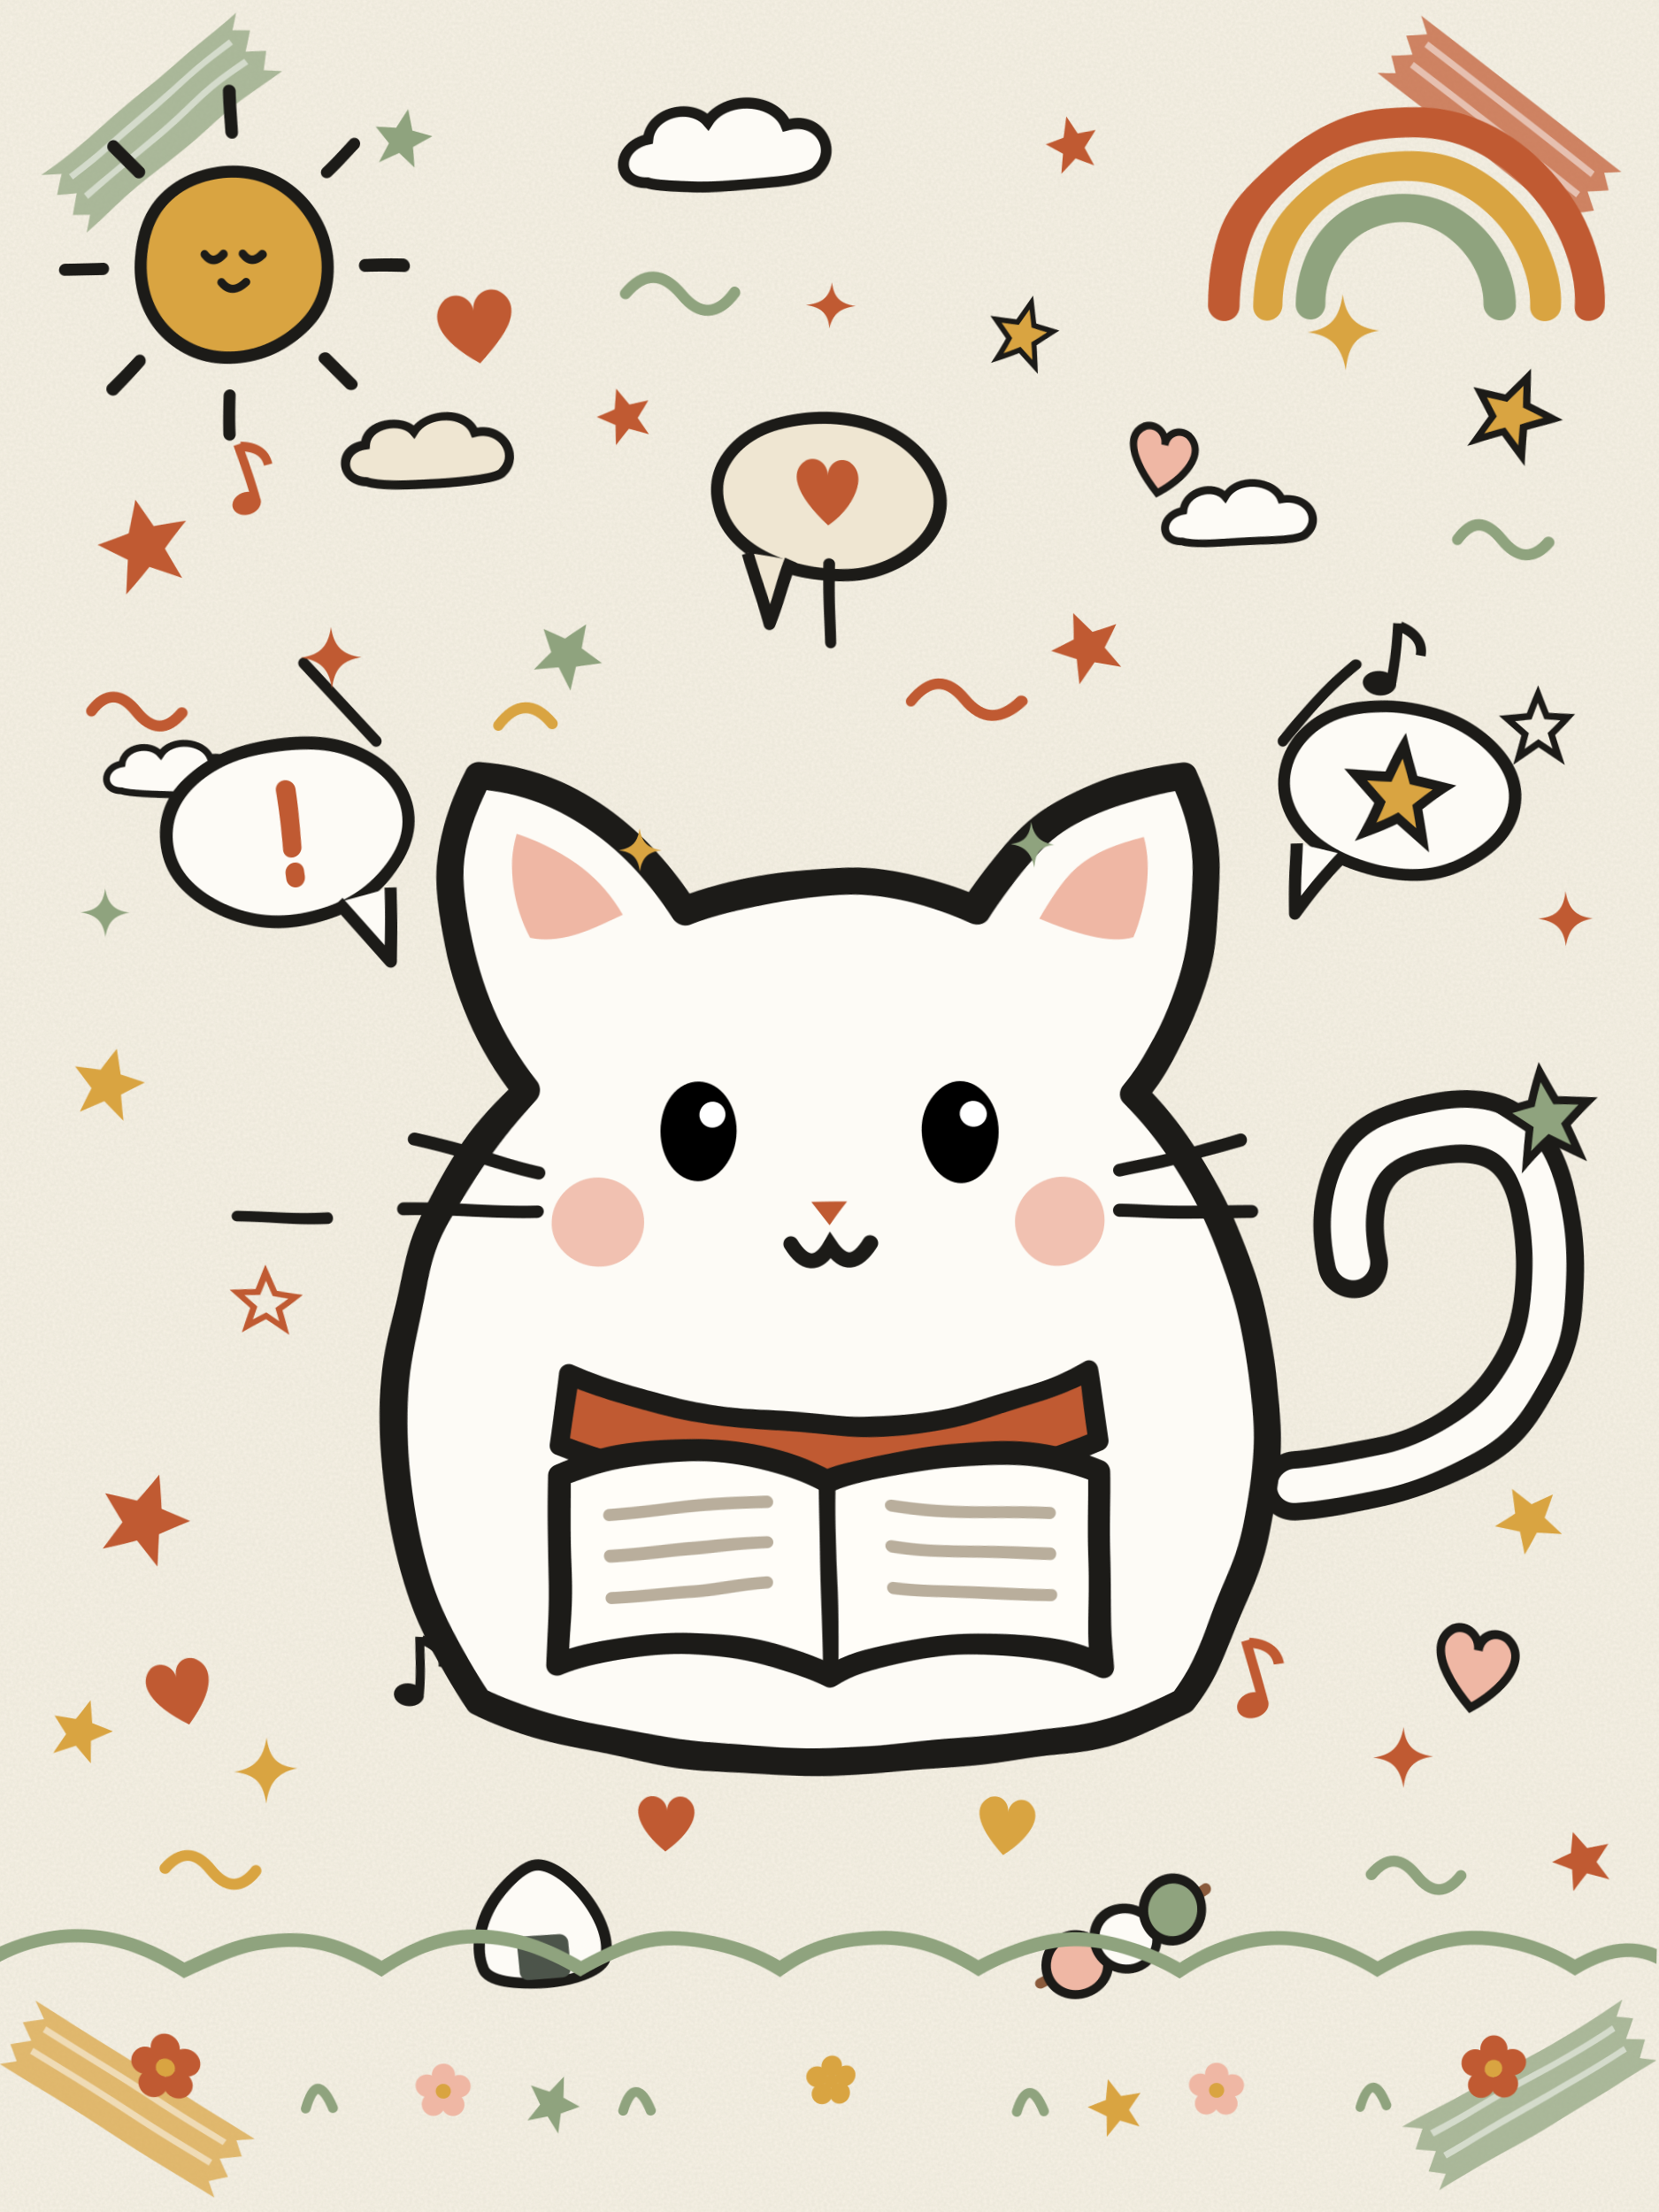
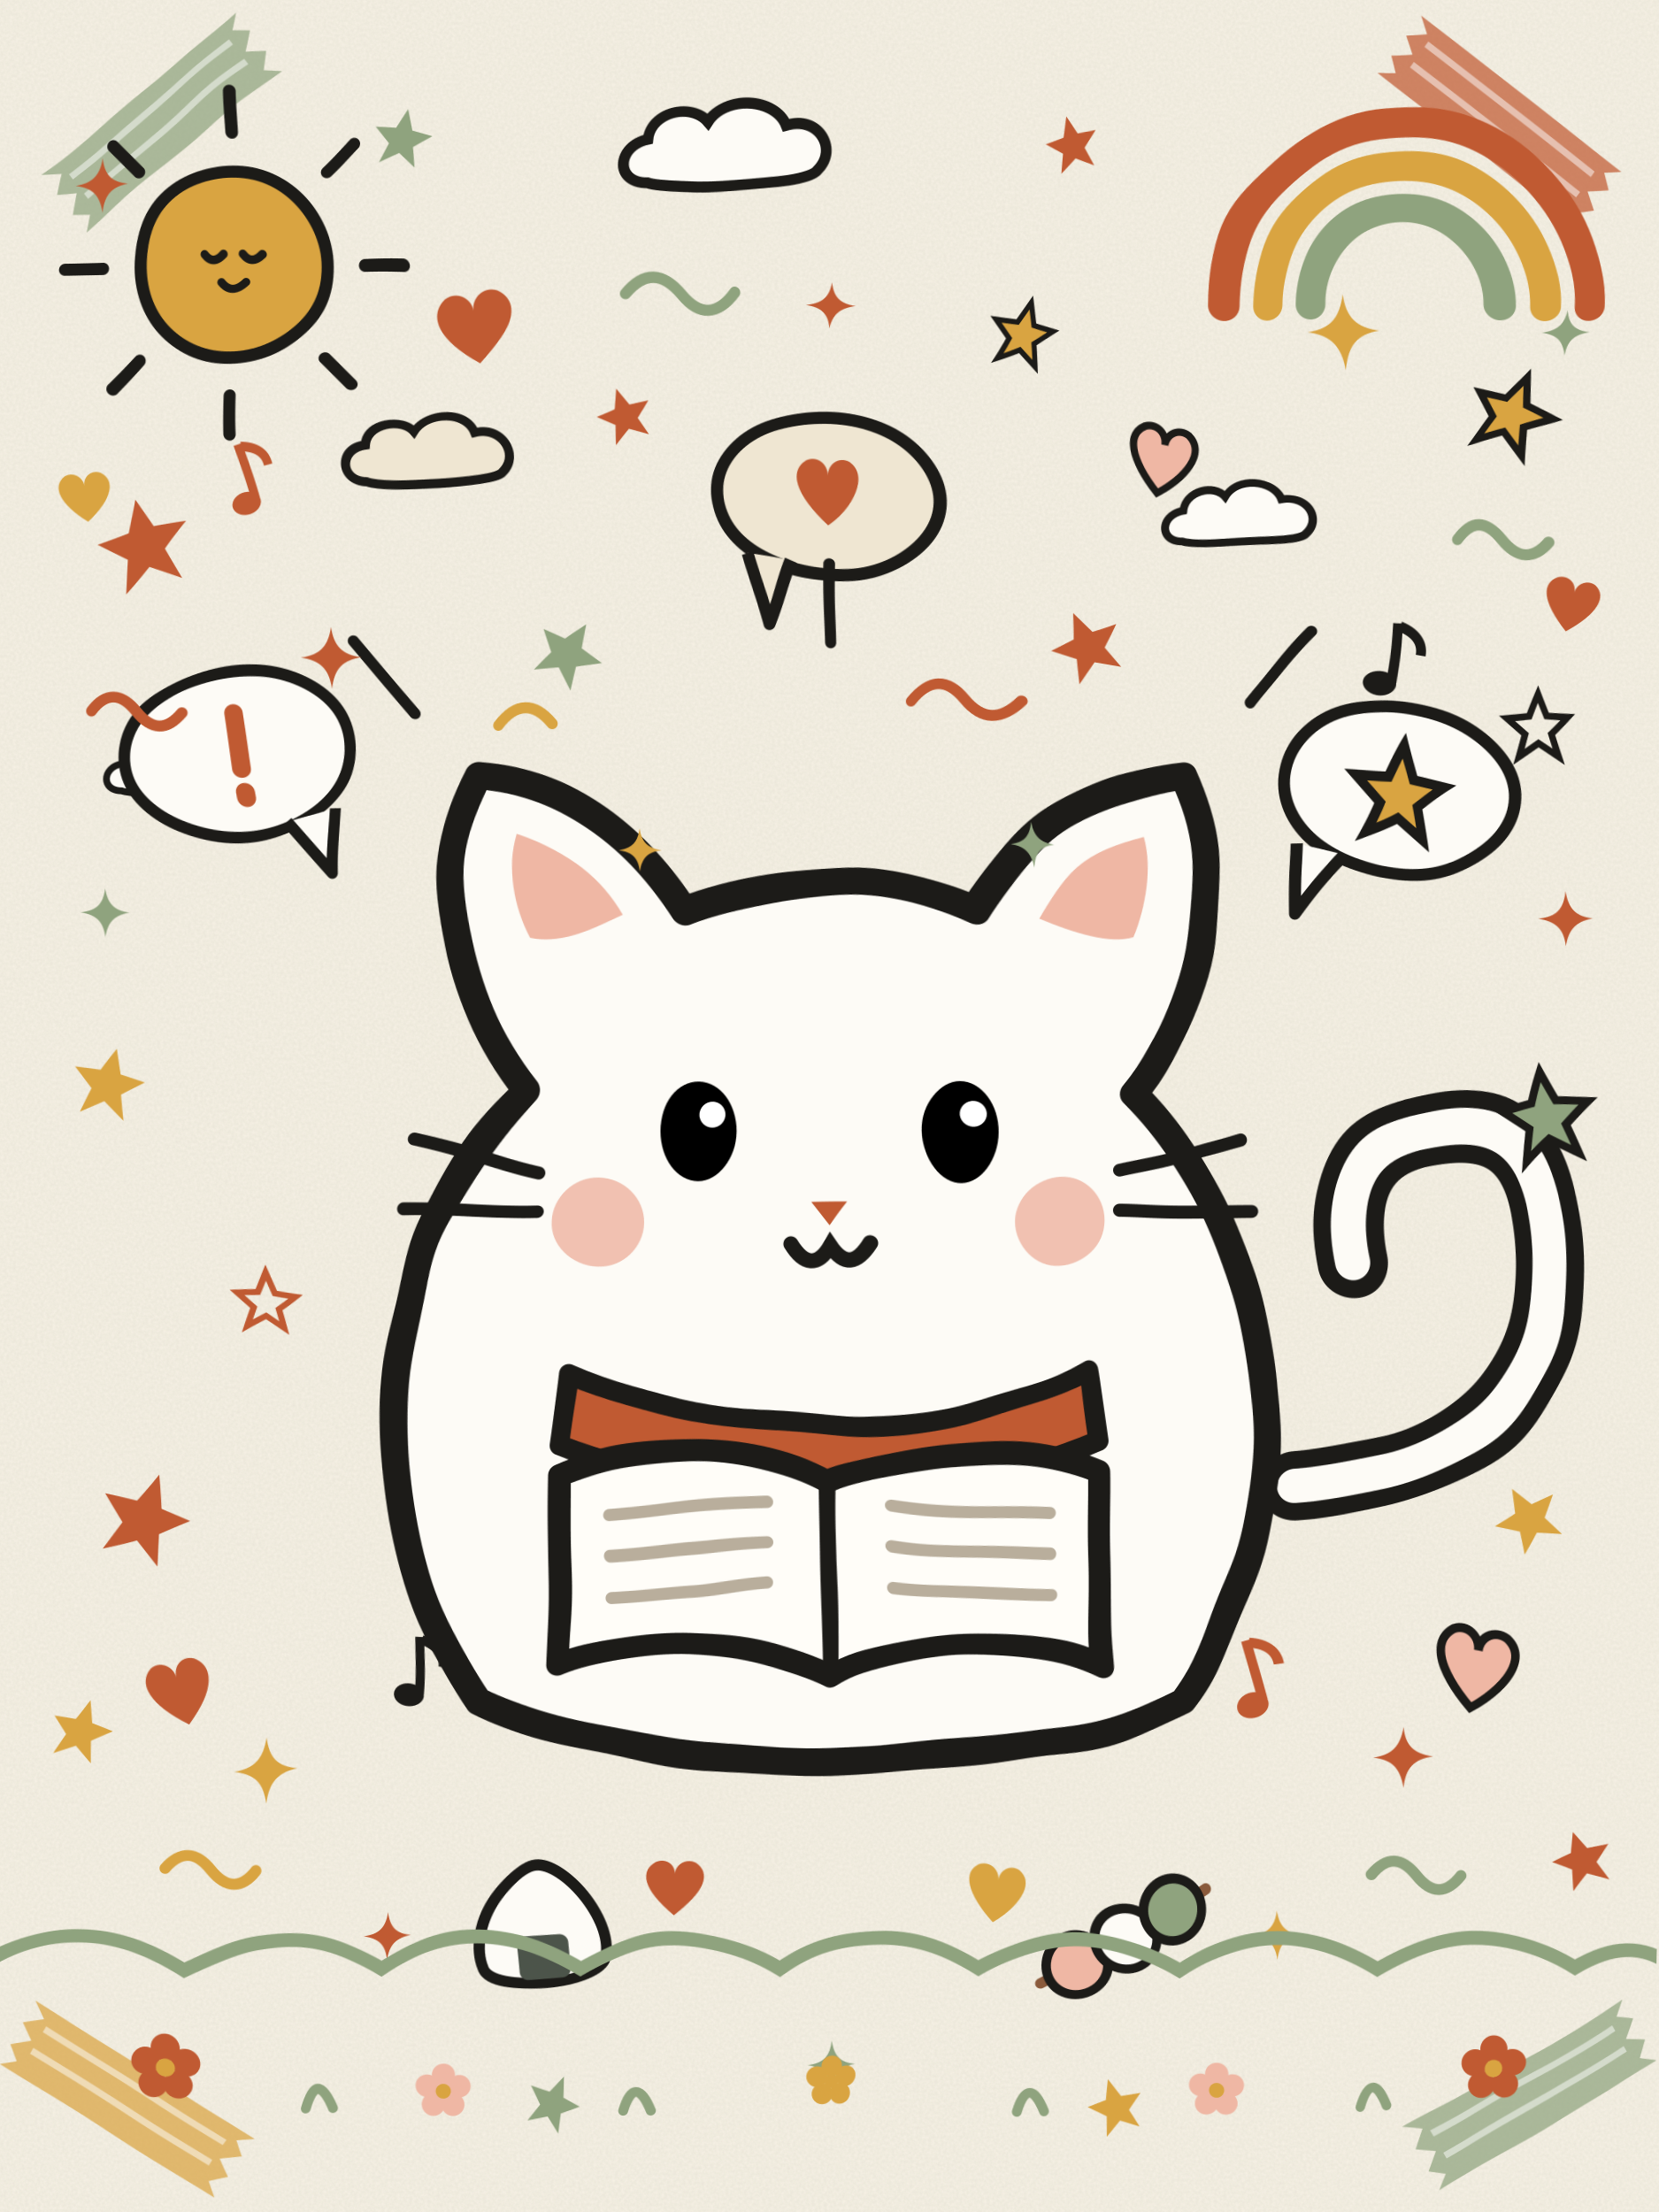
<svg xmlns="http://www.w3.org/2000/svg" width="600" height="800" viewBox="0 0 600 800">
  <defs>
    <filter id="wob" x="-8%" y="-8%" width="116%" height="116%">
      <feTurbulence type="fractalNoise" baseFrequency="0.016" numOctaves="2" seed="11" result="n" />
      <feDisplacementMap in="SourceGraphic" in2="n" scale="5" />
    </filter>
    <filter id="grain">
      <feTurbulence type="fractalNoise" baseFrequency="0.9" numOctaves="2" seed="3" />
      <feColorMatrix type="matrix" values="0 0 0 0 0.11  0 0 0 0 0.106  0 0 0 0 0.094  0 0 0 0.5 0" />
    </filter>
    <path id="star" d="M0,-14 L4,-4 L14,-3 L6,4 L9,14 L0,8 L-9,14 L-6,4 L-14,-3 L-4,-4 Z" />
    <path id="spark" d="M0,-11 C1,-4 4,-1 11,0 C4,1 1,4 0,11 C-1,4 -4,1 -11,0 C-4,-1 -1,-4 0,-11 Z" />
    <path id="heart" d="M0,10 C-12,0 -14,-8 -8,-12 C-4,-14 0,-11 0,-7 C0,-11 4,-14 8,-12 C14,-8 12,0 0,10 Z" />
    <g id="flower">
      <circle cx="0" cy="-8" r="5.5" />
      <circle cx="7.6" cy="-2.5" r="5.5" />
      <circle cx="4.7" cy="6.5" r="5.5" />
      <circle cx="-4.7" cy="6.5" r="5.5" />
      <circle cx="-7.6" cy="-2.5" r="5.5" />
      <circle cx="0" cy="0" r="3.6" fill="#D9A441" />
    </g>
    <g id="cloud">
      <path d="M-34,8 C-46,8 -46,-6 -34,-8 C-33,-18 -18,-21 -12,-14 C-6,-24 12,-23 16,-13 C28,-16 36,-4 28,4 C24,10 -26,11 -34,8 Z" />
    </g>
    <g id="note">
      <path d="M2,-16 L4,6" stroke-width="3.6" fill="none" />
      <ellipse cx="0" cy="7" rx="5.4" ry="4.2" />
      <path d="M3,-15 q9,2 9,9" stroke-width="3.6" fill="none" />
    </g>
    <g id="tape">
      <path d="M-46,-13 L-40,-9 L-46,-4 L-40,0 L-46,5 L-41,9 L-46,13 L46,13 L41,9 L46,4 L40,0 L46,-5 L41,-9 L46,-13 Z" opacity="0.72" />
      <path d="M-38,-6 L38,-6 M-38,3 L38,3" stroke="#FFFFFF" stroke-width="2.4" opacity="0.5" fill="none" />
    </g>
    <g id="cat">
      <path d="M92,52 q58,-4 50,-54 q-3,-22 -26,-16 q-16,5 -12,26" fill="none" stroke="#1C1B18" stroke-width="14" stroke-linecap="round" />
      <path d="M92,52 q58,-4 50,-54 q-3,-22 -26,-16 q-16,5 -12,26" fill="none" stroke="#FDFBF6" stroke-width="7" stroke-linecap="round" />
      <path d="M-70,95 C-96,58 -90,4 -60,-26 C-76,-46 -79,-70 -70,-89 C-51,-87 -37,-75 -29,-62 C-19,-66 -9,-68 0,-68 C9,-68 19,-66 29,-62 C37,-75 51,-87 70,-89 C79,-70 76,-46 60,-26 C90,4 96,58 70,95 C40,111 -40,111 -70,95 Z" fill="#FDFBF6" stroke="#1C1B18" stroke-width="5.5" stroke-linejoin="round" />
      <path d="M-62,-77 C-52,-74 -45,-68 -41,-61 C-48,-58 -55,-56 -60,-57 C-63,-63 -64,-70 -62,-77 Z" fill="#EFB7A4" />
      <path d="M62,-77 C52,-74 45,-68 41,-61 C48,-58 55,-56 60,-57 C63,-63 64,-70 62,-77 Z" fill="#EFB7A4" />
      <ellipse cx="-26" cy="-18" rx="7.5" ry="10" />
      <ellipse cx="26" cy="-18" rx="7.5" ry="10" />
      <circle cx="-23.4" cy="-21.5" r="2.6" fill="#FFFFFF" />
      <circle cx="28.6" cy="-21.5" r="2.6" fill="#FFFFFF" />
      <path d="M-3.6,-4 L3.6,-4 L0,0.6 Z" fill="#C05A32" />
      <path d="M-8,4 q4,6.5 8,0.5 q4,6 8,-0.5" fill="none" stroke="#1C1B18" stroke-width="3" stroke-linecap="round" />
      <circle cx="-46" cy="0" r="9" fill="#EFB7A4" opacity="0.85" />
      <circle cx="46" cy="0" r="9" fill="#EFB7A4" opacity="0.85" />
      <path d="M-58,-10 L-82,-16 M-58,-2 L-84,-2 M58,-10 L82,-16 M58,-2 L84,-2" stroke="#1C1B18" stroke-width="2.6" stroke-linecap="round" fill="none" />
      <path d="M-52,30 C-20,44 20,44 52,30 L54,44 C20,58 -20,58 -54,44 Z" fill="#C05A32" stroke="#1C1B18" stroke-width="4" stroke-linejoin="round" />
      <path d="M30,46 L40,74 L20,72 Z" fill="#C05A32" stroke="#1C1B18" stroke-width="4" stroke-linejoin="round" />
      <path d="M0,52 C-15,44 -40,44 -54,50 L-54,88 C-40,82 -15,82 0,90 C15,82 40,82 54,88 L54,50 C40,44 15,44 0,52 Z" fill="#FFFDF8" stroke="#1C1B18" stroke-width="4.5" stroke-linejoin="round" />
      <path d="M0,52 L0,90" stroke="#1C1B18" stroke-width="3.2" />
      <path d="M-44,58 L-12,56 M-44,66 L-12,64 M-44,74 L-12,72 M12,56 L44,58 M12,64 L44,66 M12,72 L44,74" stroke="#B9AE9C" stroke-width="2.4" stroke-linecap="round" />
    </g>
  </defs>
  <rect width="600" height="800" fill="#F6F1E4" />
  <rect width="600" height="800" filter="url(#grain)" opacity="0.16" />
  <g filter="url(#wob)">
    <use href="#tape" transform="translate(58,44) rotate(-38)" fill="#8FA37E" />
    <use href="#tape" transform="translate(542,44) rotate(38)" fill="#C05A32" />
    <use href="#tape" transform="translate(46,760) rotate(32)" fill="#D9A441" />
    <use href="#tape" transform="translate(554,758) rotate(-30)" fill="#8FA37E" />
    <g transform="translate(84,96)">
      <circle r="34" fill="#D9A441" stroke="#1C1B18" stroke-width="4.5" />
      <path d="M0,-48 L0,-62 M34,-34 L44,-44 M48,0 L62,0 M34,34 L44,44 M0,48 L0,62 M-34,34 L-44,44 M-48,0 L-62,0 M-34,-34 L-44,-44" stroke="#1C1B18" stroke-width="4.5" stroke-linecap="round" fill="none" />
      <path d="M-10,-4 q3,4 7,0 M4,-4 q3,4 7,0" stroke="#1C1B18" stroke-width="3" fill="none" stroke-linecap="round" />
      <path d="M-4,6 q4,5 9,0" stroke="#1C1B18" stroke-width="3" fill="none" stroke-linecap="round" />
    </g>
    <g transform="translate(508,66)" fill="none" stroke-linecap="round">
      <path d="M-66,44 A66,66 0 0 1 66,44" stroke="#C05A32" stroke-width="11" />
      <path d="M-50,44 A50,50 0 0 1 50,44" stroke="#D9A441" stroke-width="11" />
      <path d="M-34,44 A34,34 0 0 1 34,44" stroke="#8FA37E" stroke-width="11" />
    </g>
    <use href="#cloud" transform="translate(268,58)" fill="#FDFBF6" stroke="#1C1B18" stroke-width="4" />
    <use href="#cloud" transform="translate(160,168) scale(0.8)" fill="#EFE6D2" stroke="#1C1B18" stroke-width="4" />
    <use href="#cloud" transform="translate(452,190) scale(0.72)" fill="#FDFBF6" stroke="#1C1B18" stroke-width="4" />
    <use href="#cloud" transform="translate(66,282) scale(0.62)" fill="#FDFBF6" stroke="#1C1B18" stroke-width="4" />
-     <g transform="translate(104,300) rotate(-8)">
+     <g transform="translate(86,272) rotate(-8) scale(0.92)">
      <ellipse rx="44" ry="32" fill="#FDFBF6" stroke="#1C1B18" stroke-width="4.5" />
      <path d="M14,28 L30,52 L34,26" fill="#FDFBF6" stroke="#1C1B18" stroke-width="4.5" stroke-linejoin="round" />
      <path d="M0,-16 L0,6 M0,15 L0,17" stroke="#C05A32" stroke-width="7" stroke-linecap="round" fill="none" />
    </g>
    <g transform="translate(506,286) rotate(8)">
      <ellipse rx="42" ry="30" fill="#FDFBF6" stroke="#1C1B18" stroke-width="4.5" />
      <path d="M-16,26 L-30,50 L-34,24" fill="#FDFBF6" stroke="#1C1B18" stroke-width="4.5" stroke-linejoin="round" />
      <use href="#star" transform="scale(1.15)" fill="#D9A441" stroke="#1C1B18" stroke-width="3" />
    </g>
    <g transform="translate(300,180) rotate(3)">
      <ellipse rx="40" ry="28" fill="#EFE6D2" stroke="#1C1B18" stroke-width="4.5" />
      <path d="M-12,24 L-20,46 L-28,22" fill="#EFE6D2" stroke="#1C1B18" stroke-width="4.5" stroke-linejoin="round" />
      <use href="#heart" fill="#C05A32" />
    </g>
    <use href="#cat" transform="translate(300,442) scale(1.82)" />
-     <path d="M136,268 L110,240 M464,268 L490,240 M118,440 L86,440 M300,232 L300,204" stroke="#1C1B18" stroke-width="4" stroke-linecap="round" fill="none" />
+     <path d="M150,258 L128,232 M452,254 L474,228 M300,232 L300,204" stroke="#1C1B18" stroke-width="4" stroke-linecap="round" fill="none" />
    <use href="#star" transform="translate(52,196) scale(1.2) rotate(-14)" fill="#C05A32" />
    <use href="#star" transform="translate(548,150) rotate(20)" fill="#D9A441" stroke="#1C1B18" stroke-width="2.6" />
    <use href="#star" transform="translate(206,236) scale(0.85) rotate(30)" fill="#8FA37E" />
    <use href="#star" transform="translate(392,232) scale(0.9) rotate(-24)" fill="#C05A32" />
    <use href="#star" transform="translate(556,262) scale(0.8)" fill="none" stroke="#1C1B18" stroke-width="3" />
    <use href="#star" transform="translate(40,392) scale(0.9) rotate(12)" fill="#D9A441" />
    <use href="#star" transform="translate(560,404) scale(1.1) rotate(-8)" fill="#8FA37E" stroke="#1C1B18" stroke-width="2.6" />
    <use href="#star" transform="translate(52,548) scale(1.15) rotate(18)" fill="#C05A32" />
    <use href="#star" transform="translate(552,548) scale(0.85) rotate(-30)" fill="#D9A441" />
    <use href="#star" transform="translate(96,470) scale(0.7)" fill="none" stroke="#C05A32" stroke-width="3" />
    <use href="#star" transform="translate(226,150) scale(0.7) rotate(-18)" fill="#C05A32" />
    <use href="#star" transform="translate(370,120) scale(0.8) rotate(14)" fill="#D9A441" stroke="#1C1B18" stroke-width="2.4" />
    <use href="#star" transform="translate(146,50) scale(0.75) rotate(10)" fill="#8FA37E" />
    <use href="#star" transform="translate(388,52) scale(0.7) rotate(-12)" fill="#C05A32" />
    <use href="#star" transform="translate(30,626) scale(0.8) rotate(16)" fill="#D9A441" />
    <use href="#star" transform="translate(572,672) scale(0.75) rotate(-20)" fill="#C05A32" />
    <use href="#star" transform="translate(200,760) scale(0.7) rotate(24)" fill="#8FA37E" />
    <use href="#star" transform="translate(404,762) scale(0.7) rotate(-16)" fill="#D9A441" />
    <use href="#spark" transform="translate(120,238)" fill="#C05A32" />
    <use href="#spark" transform="translate(486,120) scale(1.2)" fill="#D9A441" />
    <use href="#spark" transform="translate(38,330) scale(0.8)" fill="#8FA37E" />
    <use href="#spark" transform="translate(566,332) scale(0.9)" fill="#C05A32" />
    <use href="#spark" transform="translate(232,308) scale(0.7)" fill="#D9A441" />
    <use href="#spark" transform="translate(374,306) scale(0.7)" fill="#8FA37E" />
    <use href="#spark" transform="translate(96,640) scale(1.1)" fill="#D9A441" />
    <use href="#spark" transform="translate(508,636)" fill="#C05A32" />
    <use href="#spark" transform="translate(300,110) scale(0.8)" fill="#C05A32" />
    <use href="#heart" transform="translate(172,120) scale(1.2) rotate(-10)" fill="#C05A32" />
    <use href="#heart" transform="translate(420,168) rotate(12)" fill="#EFB7A4" stroke="#1C1B18" stroke-width="2.6" />
    <use href="#heart" transform="translate(66,614) rotate(-14)" fill="#C05A32" />
    <use href="#heart" transform="translate(534,606) scale(1.2) rotate(10)" fill="#EFB7A4" stroke="#1C1B18" stroke-width="2.6" />
-     <use href="#heart" transform="translate(240,660) scale(0.9)" fill="#C05A32" />
-     <use href="#heart" transform="translate(364,662) scale(0.9) rotate(8)" fill="#D9A441" />
+     <use href="#heart" transform="translate(244,684) scale(0.9)" fill="#C05A32" />
+     <use href="#heart" transform="translate(360,686) scale(0.9) rotate(8)" fill="#D9A441" />
+     <use href="#heart" transform="translate(30,180) scale(0.8) rotate(-8)" fill="#D9A441" />
+     <use href="#heart" transform="translate(568,220) scale(0.85) rotate(12)" fill="#C05A32" />
+     <use href="#spark" transform="translate(36,66) scale(0.9)" fill="#C05A32" />
+     <use href="#spark" transform="translate(300,746) scale(0.8)" fill="#8FA37E" />
+     <use href="#spark" transform="translate(140,700) scale(0.8)" fill="#C05A32" />
+     <use href="#spark" transform="translate(462,700) scale(0.8)" fill="#D9A441" />
+     <use href="#spark" transform="translate(566,120) scale(0.8)" fill="#8FA37E" />
    <use href="#note" transform="translate(500,240) rotate(10)" fill="#1C1B18" stroke="#1C1B18" />
    <use href="#note" transform="translate(88,176) rotate(-12) scale(0.9)" fill="#C05A32" stroke="#C05A32" />
    <use href="#note" transform="translate(148,606) rotate(8) scale(0.9)" fill="#1C1B18" stroke="#1C1B18" />
    <use href="#note" transform="translate(452,610) rotate(-10)" fill="#C05A32" stroke="#C05A32" />
    <g transform="translate(196,700) rotate(-6)">
      <path d="M0,-26 C10,-26 26,-4 22,10 C20,20 -20,20 -22,10 C-26,-4 -10,-26 0,-26 Z" fill="#FDFBF6" stroke="#1C1B18" stroke-width="4" />
      <rect x="-9" y="0" width="18" height="16" rx="3" fill="#4C544A" />
    </g>
    <g transform="translate(404,702) rotate(6)">
      <path d="M-26,18 L30,-22" stroke="#8A5A3B" stroke-width="4" stroke-linecap="round" fill="none" />
      <circle cx="-14" cy="10" r="11" fill="#EFB7A4" stroke="#1C1B18" stroke-width="3.4" />
      <circle cx="2" cy="-2" r="11" fill="#FDFBF6" stroke="#1C1B18" stroke-width="3.4" />
      <circle cx="18" cy="-14" r="11" fill="#8FA37E" stroke="#1C1B18" stroke-width="3.4" />
    </g>
    <path d="M226,106 q10,-12 20,0 q10,12 20,0" fill="none" stroke="#8FA37E" stroke-width="4" stroke-linecap="round" />
    <path d="M330,254 q10,-12 20,0 q10,12 20,0" fill="none" stroke="#C05A32" stroke-width="4" stroke-linecap="round" />
    <path d="M180,262 q10,-12 20,0" fill="none" stroke="#D9A441" stroke-width="4" stroke-linecap="round" />
    <path d="M34,258 q8,-10 16,0 q8,10 16,0" fill="none" stroke="#C05A32" stroke-width="4" stroke-linecap="round" />
    <path d="M528,196 q8,-10 16,0 q8,10 16,0" fill="none" stroke="#8FA37E" stroke-width="4" stroke-linecap="round" />
    <path d="M60,676 q8,-10 16,0 q8,10 16,0" fill="none" stroke="#D9A441" stroke-width="4" stroke-linecap="round" />
    <path d="M496,678 q8,-10 16,0 q8,10 16,0" fill="none" stroke="#8FA37E" stroke-width="4" stroke-linecap="round" />
    <path d="M-6,712 Q30,690 66,712 Q102,690 138,712 Q174,690 210,712 Q246,690 282,712 Q318,690 354,712 Q390,690 426,712 Q462,690 498,712 Q534,690 570,712 Q590,700 606,712" fill="none" stroke="#8FA37E" stroke-width="5" stroke-linecap="round" />
    <use href="#flower" transform="translate(60,748) scale(0.9)" fill="#C05A32" />
    <use href="#flower" transform="translate(160,756) scale(0.75)" fill="#EFB7A4" />
    <use href="#flower" transform="translate(300,752) scale(0.7)" fill="#D9A441" />
    <use href="#flower" transform="translate(440,756) scale(0.75)" fill="#EFB7A4" />
    <use href="#flower" transform="translate(540,748) scale(0.9)" fill="#C05A32" />
    <path d="M110,762 q4,-14 10,0 M226,764 q4,-14 10,0 M368,764 q4,-14 10,0 M492,762 q4,-14 10,0" fill="none" stroke="#8FA37E" stroke-width="3.6" stroke-linecap="round" />
  </g>
</svg>
